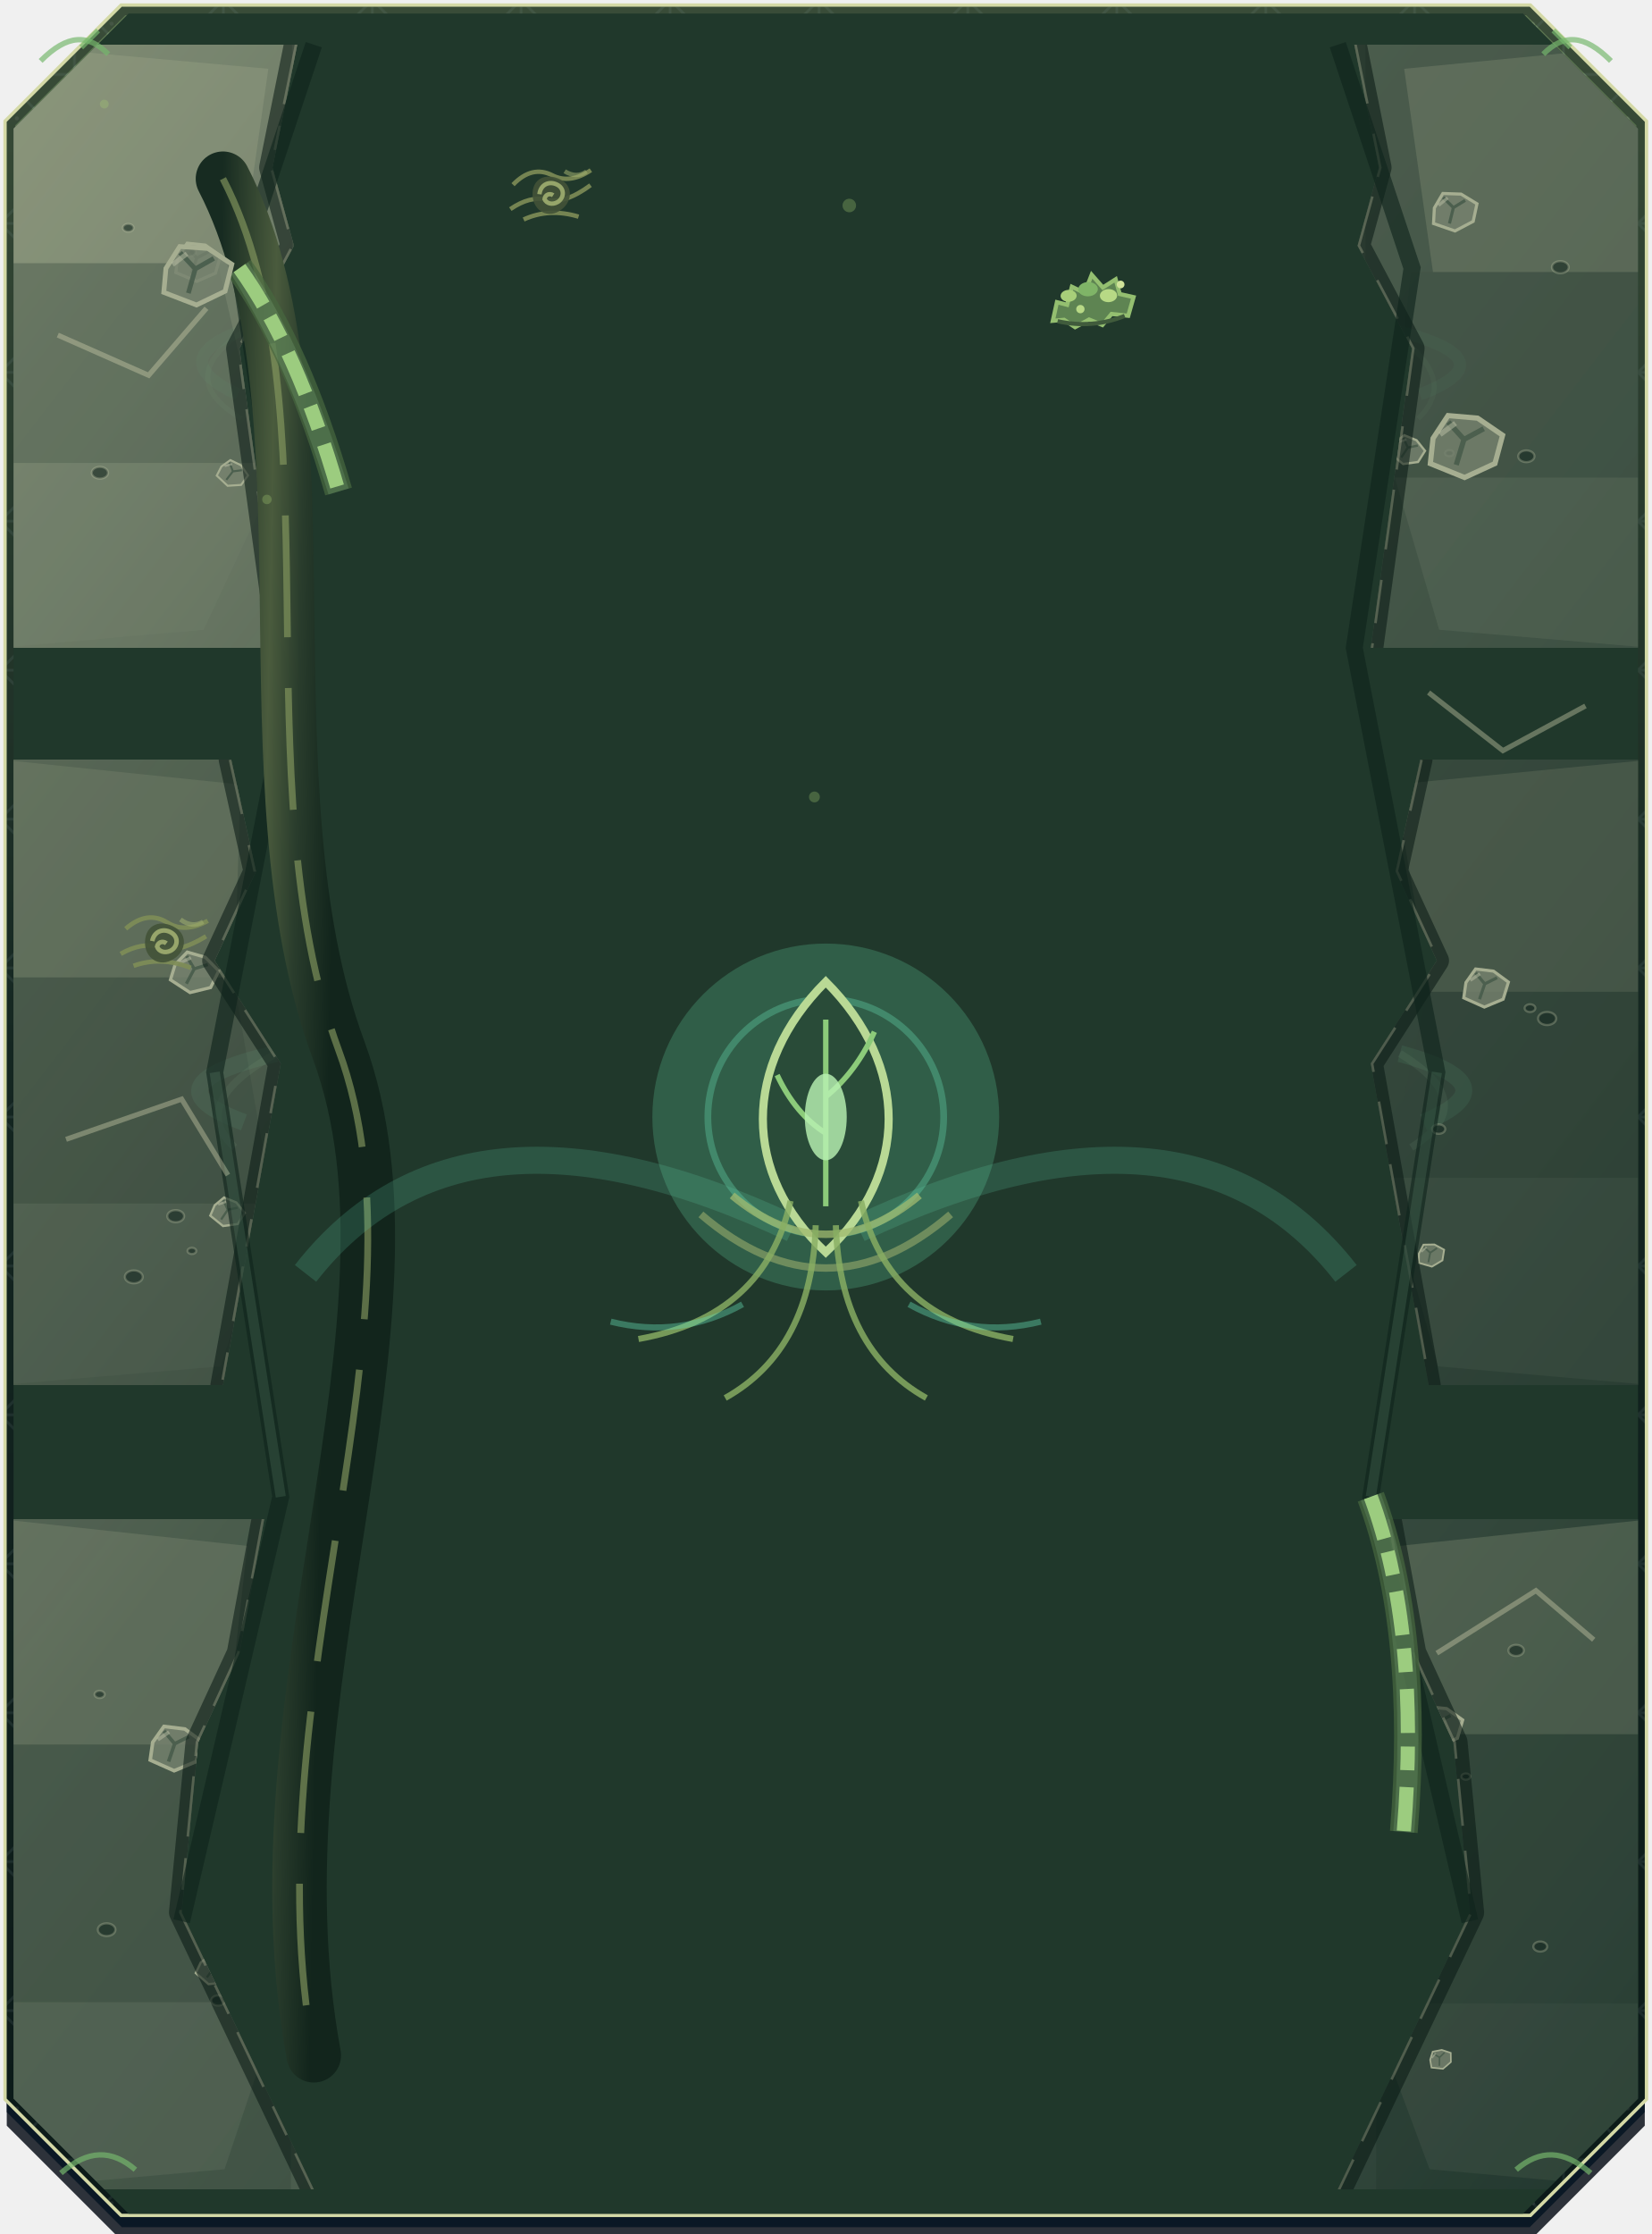
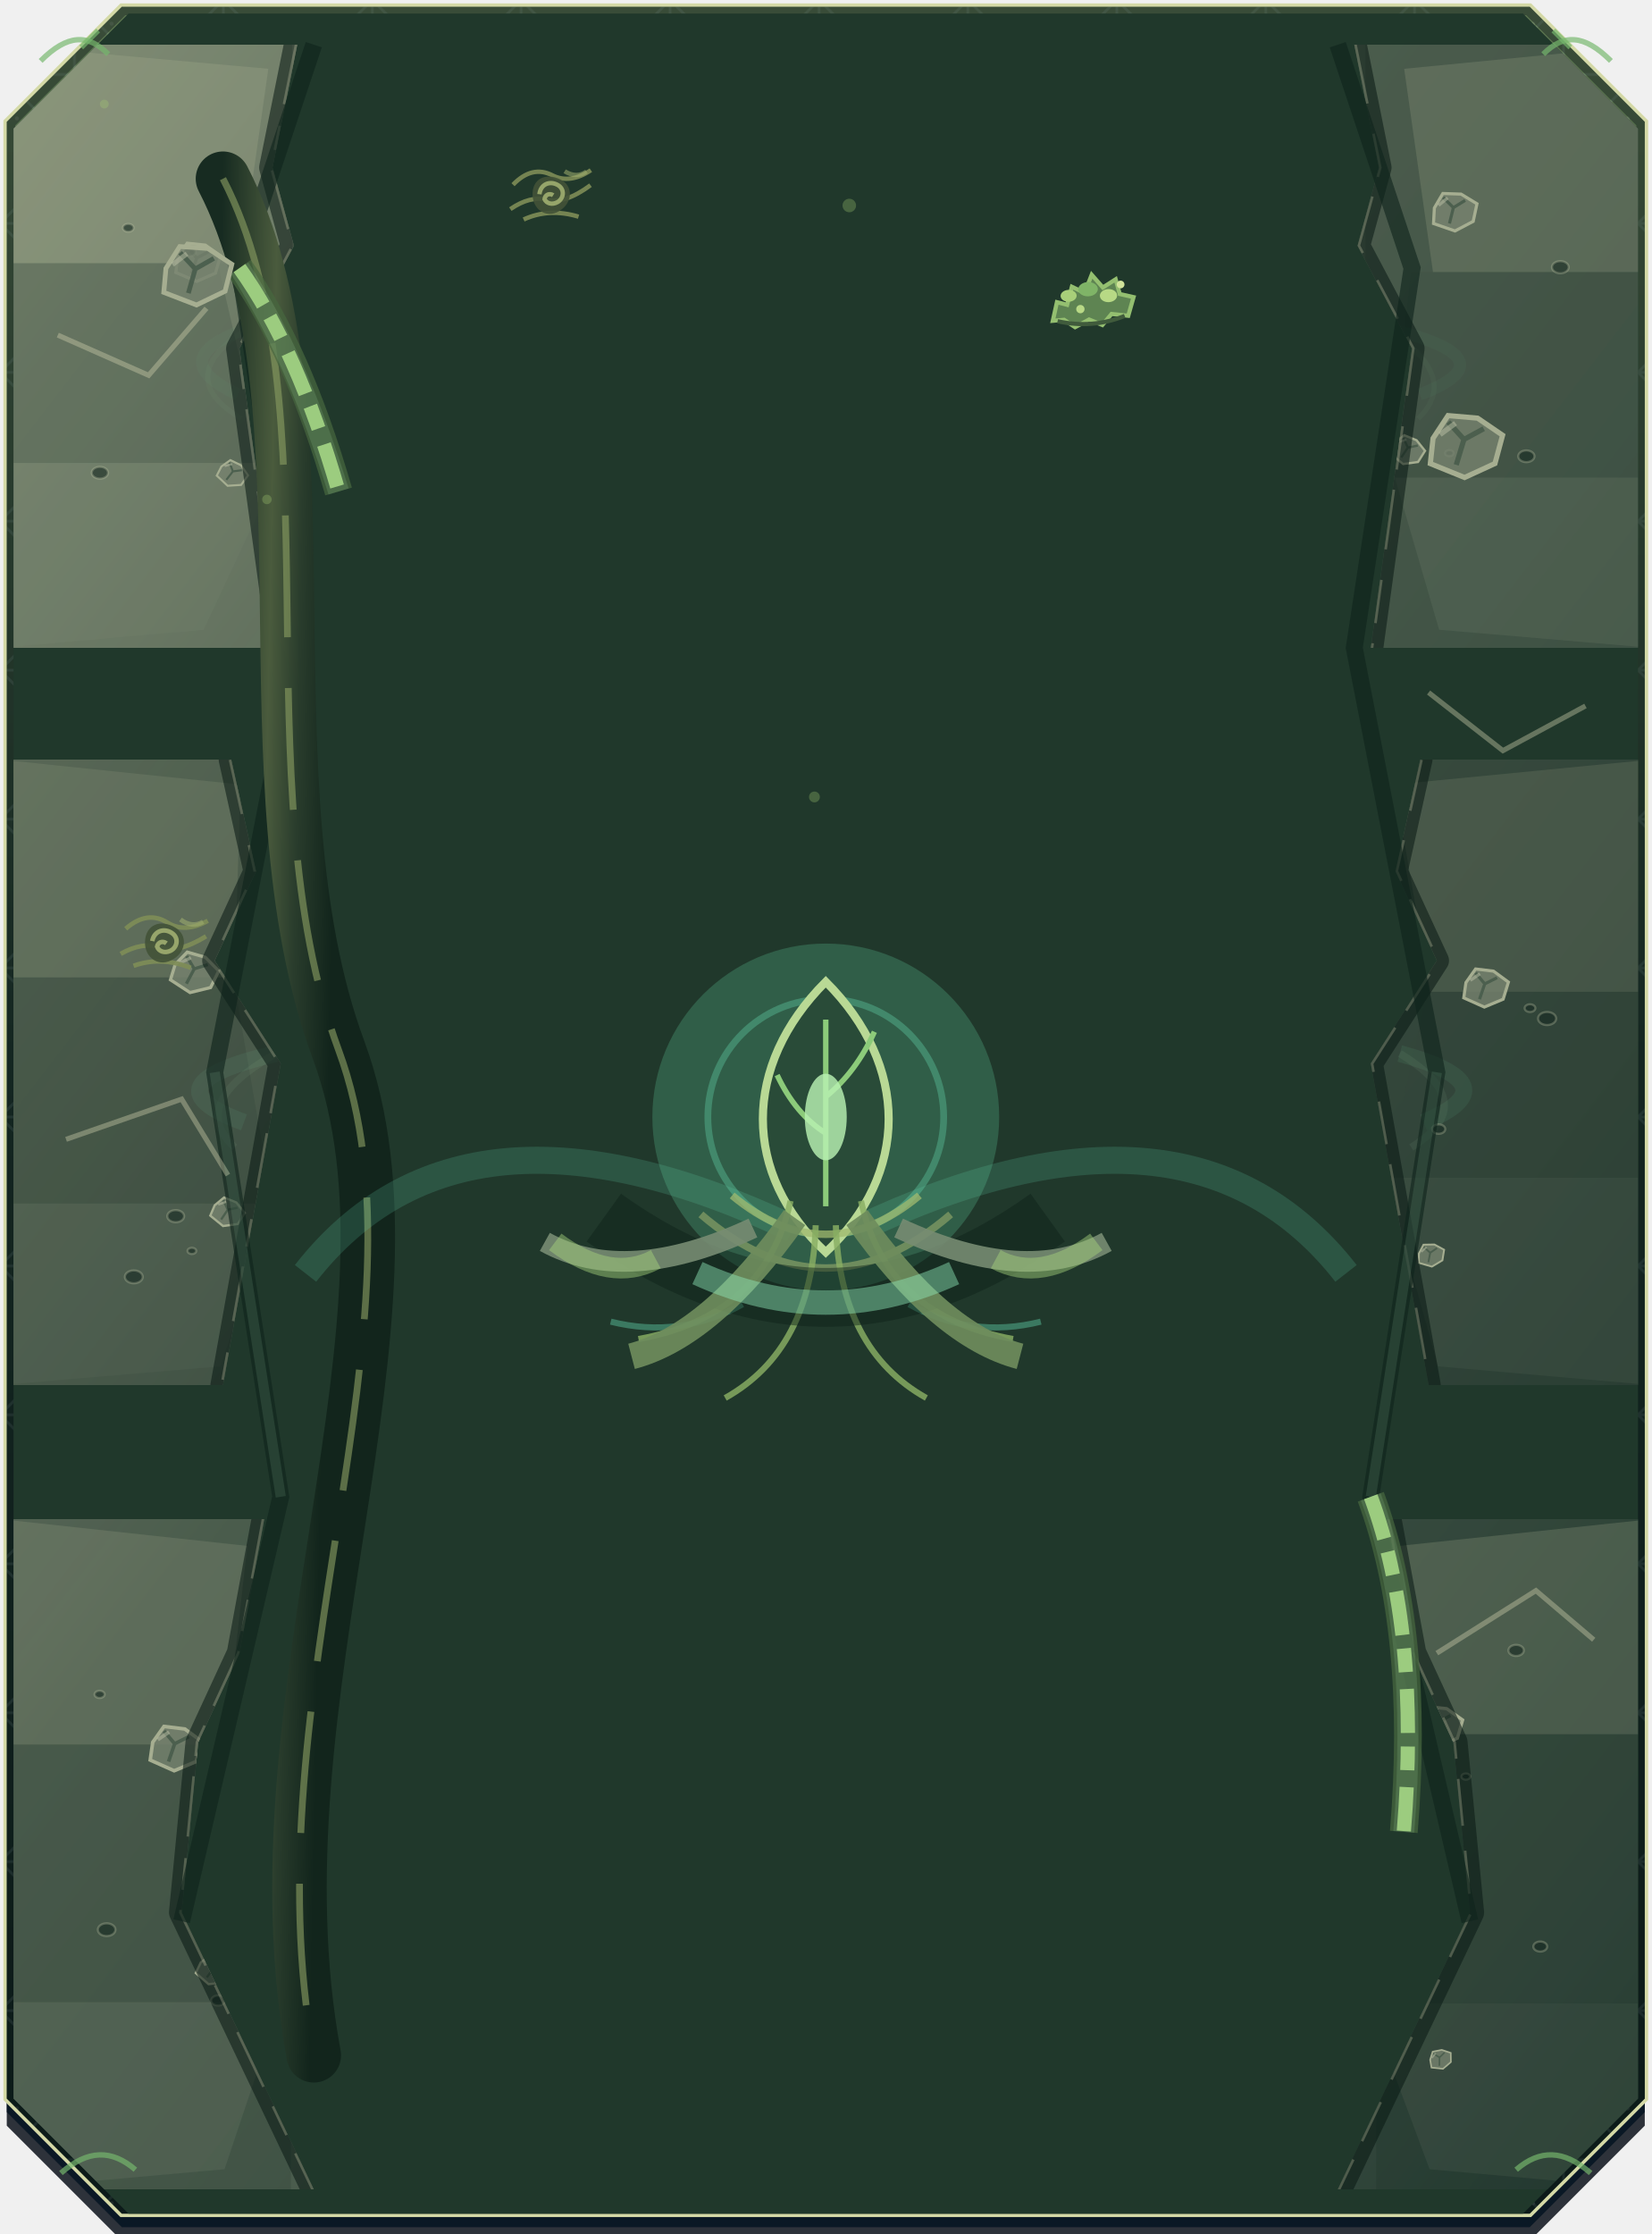
<svg xmlns="http://www.w3.org/2000/svg" width="976" height="1320" viewBox="0 0 488 660" role="img" aria-label="M7 panel normal" data-style="m11-enchanted-forest@0.1.0" data-geometry-shape="chamfered-angular" data-corner-radius="2" data-end-cap-depth="34">
  <defs>
    <linearGradient id="m11-panel-488x660-normal-plate" x1="0" y1="0" x2="0" y2="1">
      <stop offset="0" stop-color="#5C7650" />
      <stop offset=".48" stop-color="#20382B" />
      <stop offset="1" stop-color="#13251E" />
    </linearGradient>
    <linearGradient id="m11-panel-488x660-normal-primary" x1="0" y1="0" x2="0" y2="1">
      <stop offset="0" stop-color="#F1E8C8" />
      <stop offset=".45" stop-color="#66D9B2" />
      <stop offset="1" stop-color="#2A856F" />
    </linearGradient>
    <linearGradient id="m11-panel-488x660-normal-energy" x1="0" y1="0" x2="1" y2="0">
      <stop offset="0" stop-color="#B8E0A5" stop-opacity="0" />
      <stop offset=".5" stop-color="#B8E0A5" stop-opacity=".86" />
      <stop offset="1" stop-color="#B8E0A5" stop-opacity="0" />
    </linearGradient>
    <pattern id="m11-panel-488x660-normal-grain" width="28" height="28" patternUnits="userSpaceOnUse">
      <circle cx="5" cy="7" r=".6" fill="#FFFFFF" fill-opacity=".12" />
      <circle cx="20" cy="15" r=".45" fill="#061321" fill-opacity=".2" />
    </pattern>
    <pattern id="m11-panel-488x660-normal-plate-pattern" width="44" height="44" patternUnits="userSpaceOnUse">
      <path d="M0 22H44M22 0V44M0 22L22 0 44 22 22 44Z" fill="none" stroke="#D8FBFF" stroke-opacity=".12" stroke-width=".8" />
    </pattern>
    <mask id="m11-panel-488x660-normal-mask">
      <path d="M36 2H452L486 36V620L452 654H36L2 620V36Z" fill="white" />
    </mask>
  </defs>
  <g opacity="1">
    <g id="m11-panel-488x660-normal-outer-shadow" data-layer="outer-shadow" transform="translate(0 8)">
      <path d="M36 2H452L486 36V620L452 654H36L2 620V36Z" fill="#020812" opacity=".82" />
    </g>
    <g id="m11-panel-488x660-normal-connected-depth" data-layer="connected-depth" transform="translate(0 4)">
      <path d="M36 2H452L486 36V620L452 654H36L2 620V36Z" fill="#071522" opacity=".9" />
    </g>
    <g id="m11-panel-488x660-normal-outer-frame" data-layer="outer-frame">
      <path d="M36 2H452L486 36V620L452 654H36L2 620V36Z" fill="#071421" stroke="#D4D9A6" stroke-width="2" stroke-linejoin="miter" />
    </g>
    <g id="m11-panel-488x660-normal-inner-plate-fill" data-layer="inner-plate-fill">
      <path d="M36 2H452L486 36V620L452 654H36L2 620V36Z" fill="url(#m11-panel-488x660-normal-plate)" />
    </g>
    <g id="m11-panel-488x660-normal-surface-grain" data-layer="surface-grain" data-material-source="m8-ice-grain" mask="url(#m11-panel-488x660-normal-mask)">
      <rect width="488" height="660" fill="url(#m11-panel-488x660-normal-grain)" />
    </g>
    <g id="m11-panel-488x660-normal-surface-pattern" data-layer="surface-pattern" data-material-source="m8-crystal-facet-pattern" mask="url(#m11-panel-488x660-normal-mask)">
      <rect width="488" height="660" fill="url(#m11-panel-488x660-normal-plate-pattern)" />
    </g>
    <g id="m11-panel-488x660-normal-side-bevel-shade" data-layer="side-bevel-shade" mask="url(#m11-panel-488x660-normal-mask)">
      <path d="M36 2H452L486 36V620L452 654H36L2 620V36Z" fill="none" stroke="#020812" stroke-opacity=".38" stroke-width="5" />
    </g>
    <g id="m11-panel-488x660-normal-top-bevel-highlight" data-layer="top-bevel-highlight" mask="url(#m11-panel-488x660-normal-mask)">
      <path d="M44 8H444" stroke="#FFFFFF" stroke-opacity=".55" stroke-width="3" stroke-linecap="square" />
    </g>
    <g id="m11-panel-488x660-normal-cold-edge-accent" data-layer="cold-edge-accent" data-material-source="m8-cold-edge-accent" mask="url(#m11-panel-488x660-normal-mask)">
      <rect x="34" y="6" width="420" height="8" fill="url(#m11-panel-488x660-normal-energy)" />
    </g>
    <g id="m11-panel-488x660-normal-ornament-decal" data-layer="ornament-decal" data-material-source="m7-ornament-marks" mask="url(#m11-panel-488x660-normal-mask)">
      <path d="M42 647h16M430 647h16" stroke="#E6FCFF" stroke-opacity=".5" stroke-width="2" />
    </g>
    <g id="m8-panel-crystal-focal" data-layer="crystal-focal" data-slot="editable-crystal-focal" aria-label="editable crystal focal">
      <path d="M244 315l12 15-12 15-12-15Z" fill="#A9F7FF" fill-opacity=".42" stroke="#E8FEFF" stroke-width="1.5" />
      <path d="M244 315v30M232 330h24" stroke="#D7FBFF" stroke-opacity=".8" />
      <path d="M244 320l7 10-7 10-7-10Z" fill="#FFFFFF" fill-opacity=".5" />
    </g>
    <g id="m11-panel-material-stack" data-layer="forest-material-stack" data-material-families="weathered-stone,dark-wood,moss-lichen">
      <path d="M38 4H450L484 38V620L450 654H38L4 620V38Z" fill="#20382B" />
    </g>
    <g id="m11-panel-integrated-material-regions" data-layer="forest-integrated-material-regions" data-integration="construction-profile-connected" data-variation-seed="51731" data-density-class="panel" data-cluster-budget="5" data-speckle-budget="4" data-ornament-budget="4" data-profile-stages="4" data-state-contract="stable-living-presence" data-state="normal">
      <defs>
        <linearGradient id="m11-panel-stone-construction-depth" x2="1" y2="1">
          <stop stop-color="#BAC0A1" stop-opacity=".76" />
          <stop offset=".42" stop-color="#697765" stop-opacity=".72" />
          <stop offset="1" stop-color="#263C33" stop-opacity=".92" />
        </linearGradient>
        <linearGradient id="m11-panel-wood-construction-depth" x2=".8" y2=".2">
          <stop stop-color="#172B21" />
          <stop offset=".45" stop-color="#4A5B3D" />
          <stop offset=".7" stop-color="#293C2C" />
          <stop offset="1" stop-color="#12251C" />
        </linearGradient>
      </defs>
      <clipPath id="m11-panel-construction-clip">
        <path d="M38 4H450L484 38V620L450 654H38L4 620V38Z" />
      </clipPath>
      <defs>
        <clipPath id="m11-panel-stone-plate-1-clip">
          <path d="M0 13.2H87.84L80.52 49.5 86.864 72.6 70.76 102.977 82.96 191.4H0Z" />
        </clipPath>
        <clipPath id="m11-panel-stone-plate-2-clip">
          <path d="M0 224.4H68.32L75.64 257.4 63.44 283.8 82.96 314.177 65.88 409.2H0Z" />
        </clipPath>
        <clipPath id="m11-panel-stone-plate-3-clip">
          <path d="M0 448.8H78.08L70.76 488.4 58.56 514.8 53.68 564.977 92.72 646.8H0Z" />
        </clipPath>
        <clipPath id="m11-panel-stone-plate-4-clip">
          <path d="M488 13.2H400.16L407.48 49.5 401.136 72.6 417.24 102.977 405.04 191.4H488Z" />
        </clipPath>
        <clipPath id="m11-panel-stone-plate-5-clip">
          <path d="M488 224.4H419.68L412.36 257.4 424.56 283.8 405.04 314.177 422.12 409.2H488Z" />
        </clipPath>
        <clipPath id="m11-panel-stone-plate-6-clip">
          <path d="M488 448.8H409.92L417.24 488.4 429.44 514.8 434.32 564.977 395.28 646.8H488Z" />
        </clipPath>
      </defs>
      <g clip-path="url(#m11-panel-construction-clip)">
        <g data-layer="forest-stone-surface-region" data-material-family="stone" data-construction-profile="structural-plate,connected-tonal-planes,multi-scale-chips,pitted-weathering,irregular-inner-bevel,join-following-contact-darkening,fracture-field,contact-occlusion,light-facing-bevel">
          <path d="M0 13.2H87.84L80.52 49.5 86.864 72.6 70.76 102.977 82.96 191.4H0ZM0 224.4H68.32L75.64 257.4 63.44 283.8 82.96 314.177 65.88 409.2H0ZM0 448.8H78.08L70.76 488.4 58.56 514.8 53.68 564.977 92.72 646.8H0ZM488 13.2H400.16L407.48 49.5 401.136 72.6 417.24 102.977 405.04 191.4H488ZM488 224.4H419.68L412.36 257.4 424.56 283.8 405.04 314.177 422.12 409.2H488ZM488 448.8H409.92L417.24 488.4 429.44 514.8 434.32 564.977 395.28 646.8H488Z" fill="url(#m11-panel-stone-construction-depth)" />
          <g data-layer="forest-stone-plate-interior" data-plate-index="1" data-material-family="stone" data-variation-seed="51731" data-weathering-scale="connected-multi-scale" clip-path="url(#m11-panel-stone-plate-1-clip)">
            <path data-layer="forest-stone-connected-tonal-plane" data-plane-index="1" d="M0 13.2L79.29 20.33 71.10 77.75H0Z" fill="#D0D1AE" fill-opacity="0.21" />
            <path data-layer="forest-stone-connected-tonal-plane" data-plane-index="2" d="M0 77.75L64.36 77.75 77.96 136.77H0Z" fill="#435649" fill-opacity="0.27" />
            <path data-layer="forest-stone-connected-tonal-plane" data-plane-index="3" d="M0 136.77L83.18 136.77 60.14 186.05L0 191.4Z" fill="#929B85" fill-opacity="0.17" />
            <path data-layer="forest-stone-focal-zone-relief-falloff" data-focal-proximity="0.28" d="M0 13.2H86.32V191.40H0Z" fill="#0D2119" fill-opacity="0.14" />
            <path data-layer="forest-focal-zone-stone-receiver" data-receiver-zone="inner-rail" d="M73.45 96.95Q47.71 105.86 70.24 116.56" fill="none" stroke="#73D5A8" stroke-width="3.6" stroke-opacity="0.04" />
            <path data-layer="forest-focal-zone-moss-receiver" data-receiver-zone="inner-rail" d="M73.45 96.95Q50.41 111.21 71.33 123.68" fill="none" stroke="#C4F3B7" stroke-width="1.5" stroke-opacity="0.03" />
            <g data-layer="forest-stone-plate-chip" data-chip-scale="primary" transform="translate(58.79 77.39) rotate(-1)">
              <g data-layer="forest-stone-chip-cluster" data-material-family="stone" transform="scale(1.303)">
                <path d="M-4.8-1.2l2.2-3.1 4.1.5 3.4 2.5-1.2 3.9-4.3 1.8-4.7-2.1Z" fill="#75816E" fill-opacity=".82" stroke="#A6AE91" stroke-width="0.70" />
                <path d="M-2.6-3.4l2.1 2.5 2.8-1.4M-.5-.9l-1.2 3.5" fill="none" stroke="#495C4C" stroke-width="0.70" stroke-opacity=".9" />
                <path d="M-3.8-1.7l2.2-1.5" stroke="#C0C5A9" stroke-width="0.70" stroke-opacity=".48" />
              </g>
            </g>
            <g data-layer="forest-stone-plate-chip" data-chip-scale="secondary" transform="translate(68.97 140.13) rotate(19)">
              <g data-layer="forest-stone-chip-cluster" data-material-family="stone" transform="scale(0.855)">
                <path d="M-4.8-1.2l2.2-3.1 4.1.5 3.4 2.5-1.2 3.9-4.3 1.8-4.7-2.1Z" fill="#75816E" fill-opacity=".82" stroke="#A6AE91" stroke-width="0.70" />
                <path d="M-2.6-3.4l2.1 2.5 2.8-1.4M-.5-.9l-1.2 3.5" fill="none" stroke="#495C4C" stroke-width="0.70" stroke-opacity=".9" />
                <path d="M-3.8-1.7l2.2-1.5" stroke="#C0C5A9" stroke-width="0.70" stroke-opacity=".48" />
              </g>
            </g>
            <g data-layer="forest-stone-plate-pits" data-pit-count="3">
              <ellipse data-layer="forest-stone-plate-pit" cx="56.09" cy="74.41" rx="1.75" ry="1.26" fill="#172B23" fill-opacity=".62" stroke="#BCC2A2" stroke-width=".65" stroke-opacity=".32" />
              <ellipse data-layer="forest-stone-plate-pit" cx="29.52" cy="139.67" rx="2.41" ry="1.73" fill="#172B23" fill-opacity=".62" stroke="#BCC2A2" stroke-width=".65" stroke-opacity=".32" />
              <ellipse data-layer="forest-stone-plate-pit" cx="37.90" cy="67.31" rx="1.59" ry="1.15" fill="#172B23" fill-opacity=".62" stroke="#BCC2A2" stroke-width=".65" stroke-opacity=".32" />
            </g>
            <path data-layer="forest-stone-plate-contact-darkening" data-join-following="true" d="M87.84 13.2L80.52 49.5 86.864 72.6 70.76 102.977 82.96 191.4" fill="none" stroke="#091A15" stroke-width="7.9" stroke-opacity=".56" stroke-linecap="round" stroke-linejoin="round" />
            <path data-layer="forest-stone-irregular-inner-bevel-break" d="M87.84 13.2L80.52 49.5 86.864 72.6 70.76 102.977 82.96 191.4" fill="none" stroke="#D9D9B2" stroke-width="1.5" stroke-opacity="0.28" stroke-dasharray="18.0 6.5 7.3 6" />
          </g>
          <g data-layer="forest-stone-plate-interior" data-plate-index="2" data-material-family="stone" data-variation-seed="51731" data-weathering-scale="connected-multi-scale" clip-path="url(#m11-panel-stone-plate-2-clip)">
            <path data-layer="forest-stone-connected-tonal-plane" data-plane-index="1" d="M0 224.4L71.12 231.79 69.26 288.77H0Z" fill="#D0D1AE" fill-opacity="0.21" />
            <path data-layer="forest-stone-connected-tonal-plane" data-plane-index="2" d="M0 288.77L68.92 288.77 80.49 355.57H0Z" fill="#435649" fill-opacity="0.30" />
            <path data-layer="forest-stone-connected-tonal-plane" data-plane-index="3" d="M0 355.57L80.84 355.57 65.13 403.66L0 409.2Z" fill="#929B85" fill-opacity="0.15" />
            <path data-layer="forest-stone-focal-zone-relief-falloff" data-focal-proximity="1" d="M0 224.4H84.91V409.20H0Z" fill="#0D2119" fill-opacity="0.30" />
            <path data-layer="forest-focal-zone-stone-receiver" data-receiver-zone="inner-rail" d="M81.54 311.26Q41.76 320.50 72.08 331.58" fill="none" stroke="#73D5A8" stroke-width="5.0" stroke-opacity="0.08" />
            <path data-layer="forest-focal-zone-moss-receiver" data-receiver-zone="inner-rail" d="M81.54 311.26Q55.25 326.04 69.36 338.98" fill="none" stroke="#C4F3B7" stroke-width="2.2" stroke-opacity="0.06" />
            <g data-layer="forest-stone-plate-chip" data-chip-scale="primary" transform="translate(57.87 287.53) rotate(9)">
              <g data-layer="forest-stone-chip-cluster" data-material-family="stone" transform="scale(1.342)">
                <path d="M-4.8-1.2l2.2-3.1 4.1.5 3.4 2.5-1.2 3.9-4.3 1.8-4.7-2.1Z" fill="#75816E" fill-opacity=".82" stroke="#A6AE91" stroke-width="0.70" />
                <path d="M-2.6-3.4l2.1 2.5 2.8-1.4M-.5-.9l-1.2 3.5" fill="none" stroke="#495C4C" stroke-width="0.70" stroke-opacity=".9" />
                <path d="M-3.8-1.7l2.2-1.5" stroke="#C0C5A9" stroke-width="0.70" stroke-opacity=".48" />
              </g>
            </g>
            <g data-layer="forest-stone-plate-chip" data-chip-scale="secondary" transform="translate(67.53 358.34) rotate(15)">
              <g data-layer="forest-stone-chip-cluster" data-material-family="stone" transform="scale(0.945)">
                <path d="M-4.8-1.2l2.2-3.1 4.1.5 3.4 2.5-1.2 3.9-4.3 1.8-4.7-2.1Z" fill="#75816E" fill-opacity=".82" stroke="#A6AE91" stroke-width="0.70" />
                <path d="M-2.6-3.4l2.1 2.5 2.8-1.4M-.5-.9l-1.2 3.5" fill="none" stroke="#495C4C" stroke-width="0.70" stroke-opacity=".9" />
                <path d="M-3.8-1.7l2.2-1.5" stroke="#C0C5A9" stroke-width="0.70" stroke-opacity=".48" />
              </g>
            </g>
            <g data-layer="forest-stone-plate-pits" data-pit-count="3">
              <ellipse data-layer="forest-stone-plate-pit" cx="51.92" cy="359.30" rx="2.49" ry="1.79" fill="#172B23" fill-opacity=".62" stroke="#BCC2A2" stroke-width=".65" stroke-opacity=".32" />
              <ellipse data-layer="forest-stone-plate-pit" cx="39.54" cy="377.23" rx="2.64" ry="1.90" fill="#172B23" fill-opacity=".62" stroke="#BCC2A2" stroke-width=".65" stroke-opacity=".32" />
              <ellipse data-layer="forest-stone-plate-pit" cx="56.70" cy="369.56" rx="1.28" ry="0.92" fill="#172B23" fill-opacity=".62" stroke="#BCC2A2" stroke-width=".65" stroke-opacity=".32" />
            </g>
            <path data-layer="forest-stone-plate-contact-darkening" data-join-following="true" d="M68.32 224.4L75.64 257.4 63.44 283.8 82.96 314.177 65.88 409.2" fill="none" stroke="#091A15" stroke-width="7.4" stroke-opacity=".56" stroke-linecap="round" stroke-linejoin="round" />
            <path data-layer="forest-stone-irregular-inner-bevel-break" d="M68.32 224.4L75.64 257.4 63.44 283.8 82.96 314.177 65.88 409.2" fill="none" stroke="#D9D9B2" stroke-width="1.5" stroke-opacity="0.28" stroke-dasharray="16.4 9.4 8.2 6" />
          </g>
          <g data-layer="forest-stone-plate-interior" data-plate-index="3" data-material-family="stone" data-variation-seed="51731" data-weathering-scale="connected-multi-scale" clip-path="url(#m11-panel-stone-plate-3-clip)">
            <path data-layer="forest-stone-connected-tonal-plane" data-plane-index="1" d="M0 448.8L73.07 456.72 66.48 515.40H0Z" fill="#D0D1AE" fill-opacity="0.18" />
            <path data-layer="forest-stone-connected-tonal-plane" data-plane-index="2" d="M0 515.40L65.38 515.40 78.94 591.52H0Z" fill="#435649" fill-opacity="0.24" />
            <path data-layer="forest-stone-connected-tonal-plane" data-plane-index="3" d="M0 591.52L82.87 591.52 66.35 640.86L0 646.8Z" fill="#929B85" fill-opacity="0.19" />
            <path data-layer="forest-stone-focal-zone-relief-falloff" data-focal-proximity="0.28" d="M0 448.8H85.95V646.80H0Z" fill="#0D2119" fill-opacity="0.14" />
            <path data-layer="forest-focal-zone-stone-receiver" data-receiver-zone="inner-rail" d="M78.08 541.86Q43.20 551.76 68.36 563.64" fill="none" stroke="#73D5A8" stroke-width="3.6" stroke-opacity="0.04" />
            <path data-layer="forest-focal-zone-moss-receiver" data-receiver-zone="inner-rail" d="M78.08 541.86Q56.67 557.70 69.73 571.56" fill="none" stroke="#C4F3B7" stroke-width="1.5" stroke-opacity="0.03" />
            <g data-layer="forest-stone-plate-chip" data-chip-scale="primary" transform="translate(52.36 516.52) rotate(0)">
              <g data-layer="forest-stone-chip-cluster" data-material-family="stone" transform="scale(1.505)">
                <path d="M-4.8-1.2l2.2-3.1 4.1.5 3.4 2.5-1.2 3.9-4.3 1.8-4.7-2.1Z" fill="#75816E" fill-opacity=".82" stroke="#A6AE91" stroke-width="0.70" />
                <path d="M-2.6-3.4l2.1 2.5 2.8-1.4M-.5-.9l-1.2 3.5" fill="none" stroke="#495C4C" stroke-width="0.70" stroke-opacity=".9" />
                <path d="M-3.8-1.7l2.2-1.5" stroke="#C0C5A9" stroke-width="0.70" stroke-opacity=".48" />
              </g>
            </g>
            <g data-layer="forest-stone-plate-chip" data-chip-scale="secondary" transform="translate(63.43 582.27) rotate(17)">
              <g data-layer="forest-stone-chip-cluster" data-material-family="stone" transform="scale(0.97)">
                <path d="M-4.8-1.2l2.2-3.1 4.1.5 3.4 2.5-1.2 3.9-4.3 1.8-4.7-2.1Z" fill="#75816E" fill-opacity=".82" stroke="#A6AE91" stroke-width="0.70" />
                <path d="M-2.6-3.4l2.1 2.5 2.8-1.4M-.5-.9l-1.2 3.5" fill="none" stroke="#495C4C" stroke-width="0.70" stroke-opacity=".9" />
                <path d="M-3.8-1.7l2.2-1.5" stroke="#C0C5A9" stroke-width="0.70" stroke-opacity=".48" />
              </g>
            </g>
            <g data-layer="forest-stone-plate-pits" data-pit-count="3">
              <ellipse data-layer="forest-stone-plate-pit" cx="64.45" cy="591.03" rx="2.07" ry="1.49" fill="#172B23" fill-opacity=".62" stroke="#BCC2A2" stroke-width=".65" stroke-opacity=".32" />
              <ellipse data-layer="forest-stone-plate-pit" cx="29.43" cy="500.58" rx="1.48" ry="1.06" fill="#172B23" fill-opacity=".62" stroke="#BCC2A2" stroke-width=".65" stroke-opacity=".32" />
              <ellipse data-layer="forest-stone-plate-pit" cx="31.51" cy="570.10" rx="2.60" ry="1.88" fill="#172B23" fill-opacity=".62" stroke="#BCC2A2" stroke-width=".65" stroke-opacity=".32" />
            </g>
            <path data-layer="forest-stone-plate-contact-darkening" data-join-following="true" d="M78.08 448.8L70.76 488.4 58.56 514.8 53.68 564.977 92.72 646.8" fill="none" stroke="#091A15" stroke-width="7.5" stroke-opacity=".56" stroke-linecap="round" stroke-linejoin="round" />
            <path data-layer="forest-stone-irregular-inner-bevel-break" d="M78.08 448.8L70.76 488.4 58.56 514.8 53.68 564.977 92.72 646.8" fill="none" stroke="#D9D9B2" stroke-width="1.5" stroke-opacity="0.28" stroke-dasharray="17.9 6.4 9.4 6" />
          </g>
          <g data-layer="forest-stone-plate-interior" data-plate-index="4" data-material-family="stone" data-variation-seed="51731" data-weathering-scale="connected-multi-scale" clip-path="url(#m11-panel-stone-plate-4-clip)">
            <path data-layer="forest-stone-connected-tonal-plane" data-plane-index="1" d="M488 13.2L414.92 20.33 423.42 80.37H488Z" fill="#D0D1AE" fill-opacity="0.20" />
            <path data-layer="forest-stone-connected-tonal-plane" data-plane-index="2" d="M488 80.37L416.95 80.37 409.64 141.09H488Z" fill="#435649" fill-opacity="0.24" />
            <path data-layer="forest-stone-connected-tonal-plane" data-plane-index="3" d="M488 141.09L412.14 141.09 425.24 186.05L488 191.4Z" fill="#929B85" fill-opacity="0.18" />
            <path data-layer="forest-stone-focal-zone-relief-falloff" data-focal-proximity="0.28" d="M488 13.2H403.43V191.40H488Z" fill="#0D2119" fill-opacity="0.14" />
            <path data-layer="forest-focal-zone-stone-receiver" data-receiver-zone="inner-rail" d="M409.55 96.95Q447.54 105.86 419.56 116.56" fill="none" stroke="#73D5A8" stroke-width="3.6" stroke-opacity="0.04" />
            <path data-layer="forest-focal-zone-moss-receiver" data-receiver-zone="inner-rail" d="M409.55 96.95Q431.97 111.21 419.03 123.68" fill="none" stroke="#C4F3B7" stroke-width="1.5" stroke-opacity="0.03" />
            <g data-layer="forest-stone-plate-chip" data-chip-scale="primary" transform="translate(430.20 62.45) rotate(-5)">
              <g data-layer="forest-stone-chip-cluster" data-material-family="stone" transform="scale(1.304)">
                <path d="M-4.8-1.2l2.2-3.1 4.1.5 3.4 2.5-1.2 3.9-4.3 1.8-4.7-2.1Z" fill="#75816E" fill-opacity=".82" stroke="#A6AE91" stroke-width="0.70" />
                <path d="M-2.6-3.4l2.1 2.5 2.8-1.4M-.5-.9l-1.2 3.5" fill="none" stroke="#495C4C" stroke-width="0.70" stroke-opacity=".9" />
                <path d="M-3.8-1.7l2.2-1.5" stroke="#C0C5A9" stroke-width="0.70" stroke-opacity=".48" />
              </g>
            </g>
            <g data-layer="forest-stone-plate-chip" data-chip-scale="secondary" transform="translate(416.24 133.18) rotate(15)">
              <g data-layer="forest-stone-chip-cluster" data-material-family="stone" transform="scale(0.953)">
                <path d="M-4.8-1.2l2.2-3.1 4.1.5 3.4 2.5-1.2 3.9-4.3 1.8-4.7-2.1Z" fill="#75816E" fill-opacity=".82" stroke="#A6AE91" stroke-width="0.70" />
                <path d="M-2.6-3.4l2.1 2.5 2.8-1.4M-.5-.9l-1.2 3.5" fill="none" stroke="#495C4C" stroke-width="0.70" stroke-opacity=".9" />
                <path d="M-3.8-1.7l2.2-1.5" stroke="#C0C5A9" stroke-width="0.70" stroke-opacity=".48" />
              </g>
            </g>
            <g data-layer="forest-stone-plate-pits" data-pit-count="3">
              <ellipse data-layer="forest-stone-plate-pit" cx="428.25" cy="133.88" rx="1.24" ry="0.89" fill="#172B23" fill-opacity=".62" stroke="#BCC2A2" stroke-width=".65" stroke-opacity=".32" />
              <ellipse data-layer="forest-stone-plate-pit" cx="451.01" cy="134.80" rx="2.40" ry="1.73" fill="#172B23" fill-opacity=".62" stroke="#BCC2A2" stroke-width=".65" stroke-opacity=".32" />
              <ellipse data-layer="forest-stone-plate-pit" cx="461.05" cy="78.94" rx="2.48" ry="1.79" fill="#172B23" fill-opacity=".62" stroke="#BCC2A2" stroke-width=".65" stroke-opacity=".32" />
            </g>
            <path data-layer="forest-stone-plate-contact-darkening" data-join-following="true" d="M400.16 13.2L407.48 49.5 401.136 72.6 417.24 102.977 405.04 191.4" fill="none" stroke="#091A15" stroke-width="7.4" stroke-opacity=".56" stroke-linecap="round" stroke-linejoin="round" />
            <path data-layer="forest-stone-irregular-inner-bevel-break" d="M400.16 13.2L407.48 49.5 401.136 72.6 417.24 102.977 405.04 191.4" fill="none" stroke="#D9D9B2" stroke-width="1.5" stroke-opacity="0.28" stroke-dasharray="17.8 9.1 12.9 6" />
          </g>
          <g data-layer="forest-stone-plate-interior" data-plate-index="5" data-material-family="stone" data-variation-seed="51731" data-weathering-scale="connected-multi-scale" clip-path="url(#m11-panel-stone-plate-5-clip)">
            <path data-layer="forest-stone-connected-tonal-plane" data-plane-index="1" d="M488 224.4L412.02 231.79 422.67 293.00H488Z" fill="#D0D1AE" fill-opacity="0.20" />
            <path data-layer="forest-stone-connected-tonal-plane" data-plane-index="2" d="M488 293.00L421.56 293.00 409.51 347.94H488Z" fill="#435649" fill-opacity="0.27" />
            <path data-layer="forest-stone-connected-tonal-plane" data-plane-index="3" d="M488 347.94L409.41 347.94 424.91 403.66L488 409.2Z" fill="#929B85" fill-opacity="0.15" />
            <path data-layer="forest-stone-focal-zone-relief-falloff" data-focal-proximity="1" d="M488 224.4H403.73V409.20H488Z" fill="#0D2119" fill-opacity="0.30" />
            <path data-layer="forest-focal-zone-stone-receiver" data-receiver-zone="inner-rail" d="M413.62 311.26Q447.52 320.50 420.65 331.58" fill="none" stroke="#73D5A8" stroke-width="5.0" stroke-opacity="0.08" />
            <path data-layer="forest-focal-zone-moss-receiver" data-receiver-zone="inner-rail" d="M413.62 311.26Q438.05 326.04 417.00 338.98" fill="none" stroke="#C4F3B7" stroke-width="2.2" stroke-opacity="0.06" />
            <g data-layer="forest-stone-plate-chip" data-chip-scale="primary" transform="translate(439.37 291.83) rotate(0)">
              <g data-layer="forest-stone-chip-cluster" data-material-family="stone" transform="scale(1.294)">
                <path d="M-4.8-1.2l2.2-3.1 4.1.5 3.4 2.5-1.2 3.9-4.3 1.8-4.7-2.1Z" fill="#75816E" fill-opacity=".82" stroke="#A6AE91" stroke-width="0.70" />
                <path d="M-2.6-3.4l2.1 2.5 2.8-1.4M-.5-.9l-1.2 3.5" fill="none" stroke="#495C4C" stroke-width="0.70" stroke-opacity=".9" />
                <path d="M-3.8-1.7l2.2-1.5" stroke="#C0C5A9" stroke-width="0.70" stroke-opacity=".48" />
              </g>
            </g>
            <g data-layer="forest-stone-plate-chip" data-chip-scale="secondary" transform="translate(423.08 370.75) rotate(-8)">
              <g data-layer="forest-stone-chip-cluster" data-material-family="stone" transform="scale(0.777)">
                <path d="M-4.8-1.2l2.2-3.1 4.1.5 3.4 2.5-1.2 3.9-4.3 1.8-4.7-2.1Z" fill="#75816E" fill-opacity=".82" stroke="#A6AE91" stroke-width="0.70" />
                <path d="M-2.6-3.4l2.1 2.5 2.8-1.4M-.5-.9l-1.2 3.5" fill="none" stroke="#495C4C" stroke-width="0.70" stroke-opacity=".9" />
                <path d="M-3.8-1.7l2.2-1.5" stroke="#C0C5A9" stroke-width="0.70" stroke-opacity=".48" />
              </g>
            </g>
            <g data-layer="forest-stone-plate-pits" data-pit-count="3">
              <ellipse data-layer="forest-stone-plate-pit" cx="425.11" cy="333.57" rx="1.94" ry="1.39" fill="#172B23" fill-opacity=".62" stroke="#BCC2A2" stroke-width=".65" stroke-opacity=".32" />
              <ellipse data-layer="forest-stone-plate-pit" cx="452.09" cy="297.84" rx="1.58" ry="1.14" fill="#172B23" fill-opacity=".62" stroke="#BCC2A2" stroke-width=".65" stroke-opacity=".32" />
              <ellipse data-layer="forest-stone-plate-pit" cx="457.14" cy="300.90" rx="2.68" ry="1.93" fill="#172B23" fill-opacity=".62" stroke="#BCC2A2" stroke-width=".65" stroke-opacity=".32" />
            </g>
            <path data-layer="forest-stone-plate-contact-darkening" data-join-following="true" d="M419.68 224.4L412.36 257.4 424.56 283.8 405.04 314.177 422.12 409.2" fill="none" stroke="#091A15" stroke-width="7.2" stroke-opacity=".56" stroke-linecap="round" stroke-linejoin="round" />
            <path data-layer="forest-stone-irregular-inner-bevel-break" d="M419.68 224.4L412.36 257.4 424.56 283.8 405.04 314.177 422.12 409.2" fill="none" stroke="#D9D9B2" stroke-width="1.5" stroke-opacity="0.28" stroke-dasharray="15.4 8.9 12.8 6" />
          </g>
          <g data-layer="forest-stone-plate-interior" data-plate-index="6" data-material-family="stone" data-variation-seed="51731" data-weathering-scale="connected-multi-scale" clip-path="url(#m11-panel-stone-plate-6-clip)">
            <path data-layer="forest-stone-connected-tonal-plane" data-plane-index="1" d="M488 448.8L413.37 456.72 419.79 512.36H488Z" fill="#D0D1AE" fill-opacity="0.21" />
            <path data-layer="forest-stone-connected-tonal-plane" data-plane-index="2" d="M488 512.36L418.85 512.36 410.34 591.88H488Z" fill="#435649" fill-opacity="0.27" />
            <path data-layer="forest-stone-connected-tonal-plane" data-plane-index="3" d="M488 591.88L404.21 591.88 422.42 640.86L488 646.8Z" fill="#929B85" fill-opacity="0.13" />
            <path data-layer="forest-stone-focal-zone-relief-falloff" data-focal-proximity="0.28" d="M488 448.8H406.63V646.80H488Z" fill="#0D2119" fill-opacity="0.14" />
            <path data-layer="forest-focal-zone-stone-receiver" data-receiver-zone="inner-rail" d="M406.74 541.86Q447.58 551.76 424.12 563.64" fill="none" stroke="#73D5A8" stroke-width="3.6" stroke-opacity="0.04" />
            <path data-layer="forest-focal-zone-moss-receiver" data-receiver-zone="inner-rail" d="M406.74 541.86Q430.44 557.70 417.04 571.56" fill="none" stroke="#C4F3B7" stroke-width="1.5" stroke-opacity="0.03" />
            <g data-layer="forest-stone-plate-chip" data-chip-scale="primary" transform="translate(425.48 510.05) rotate(-1)">
              <g data-layer="forest-stone-chip-cluster" data-material-family="stone" transform="scale(1.374)">
                <path d="M-4.8-1.2l2.2-3.1 4.1.5 3.4 2.5-1.2 3.9-4.3 1.8-4.7-2.1Z" fill="#75816E" fill-opacity=".82" stroke="#A6AE91" stroke-width="0.70" />
                <path d="M-2.6-3.4l2.1 2.5 2.8-1.4M-.5-.9l-1.2 3.5" fill="none" stroke="#495C4C" stroke-width="0.70" stroke-opacity=".9" />
                <path d="M-3.8-1.7l2.2-1.5" stroke="#C0C5A9" stroke-width="0.70" stroke-opacity=".48" />
              </g>
            </g>
            <g data-layer="forest-stone-plate-chip" data-chip-scale="secondary" transform="translate(425.85 608.31) rotate(-18)">
              <g data-layer="forest-stone-chip-cluster" data-material-family="stone" transform="scale(0.663)">
                <path d="M-4.8-1.2l2.2-3.1 4.1.5 3.4 2.5-1.2 3.9-4.3 1.8-4.7-2.1Z" fill="#75816E" fill-opacity=".82" stroke="#A6AE91" stroke-width="0.70" />
                <path d="M-2.6-3.4l2.1 2.5 2.8-1.4M-.5-.9l-1.2 3.5" fill="none" stroke="#495C4C" stroke-width="0.70" stroke-opacity=".9" />
                <path d="M-3.8-1.7l2.2-1.5" stroke="#C0C5A9" stroke-width="0.70" stroke-opacity=".48" />
              </g>
            </g>
            <g data-layer="forest-stone-plate-pits" data-pit-count="3">
              <ellipse data-layer="forest-stone-plate-pit" cx="447.99" cy="487.59" rx="2.28" ry="1.64" fill="#172B23" fill-opacity=".62" stroke="#BCC2A2" stroke-width=".65" stroke-opacity=".32" />
              <ellipse data-layer="forest-stone-plate-pit" cx="433.13" cy="524.86" rx="1.29" ry="0.93" fill="#172B23" fill-opacity=".62" stroke="#BCC2A2" stroke-width=".65" stroke-opacity=".32" />
              <ellipse data-layer="forest-stone-plate-pit" cx="455.12" cy="575.08" rx="2.05" ry="1.48" fill="#172B23" fill-opacity=".62" stroke="#BCC2A2" stroke-width=".65" stroke-opacity=".32" />
            </g>
            <path data-layer="forest-stone-plate-contact-darkening" data-join-following="true" d="M409.92 448.8L417.24 488.4 429.44 514.8 434.32 564.977 395.28 646.8" fill="none" stroke="#091A15" stroke-width="8.4" stroke-opacity=".56" stroke-linecap="round" stroke-linejoin="round" />
            <path data-layer="forest-stone-irregular-inner-bevel-break" d="M409.92 448.8L417.24 488.4 429.44 514.8 434.32 564.977 395.28 646.8" fill="none" stroke="#D9D9B2" stroke-width="1.5" stroke-opacity="0.28" stroke-dasharray="13.9 7.4 12.8 6" />
          </g>
          <path data-layer="forest-stone-contact-occlusion" d="M92.72 13.2L70.76 79.2 87.84 191.4 63.44 316.8 82.96 442.2 53.68 567.6M395.28 13.2L417.24 79.2 400.16 191.4 424.56 316.8 405.04 442.2 434.32 567.6" fill="none" stroke="#10241C" stroke-width="5" stroke-opacity=".62" />
          <path data-layer="forest-stone-fracture-field" d="M17.08 99l26.84 11.88 17.08-19.8M19.52 336.6l34.16-11.88 13.664 22.44M422.12 204.6l21.96 17.16 24.4-13.2M424.56 488.4l29.28-18.48 17.08 14.52" fill="none" stroke="#D0D1AE" stroke-width="1.5" stroke-opacity="0.40" />
          <path data-layer="forest-stone-light-facing-bevel" d="M0 0H92.72M395.28 0H488" stroke="#D9D9B2" stroke-width="2.2" stroke-opacity="0.38" />
        </g>
        <g data-layer="forest-wood-surface-region" data-material-family="wood" data-growth-vector="vertical-canopy" data-construction-profile="growth-vector-body,tapered-relief,anchored-knot,masked-termination">
          <path data-layer="forest-wood-growth-body" d="M65.88 52.8C100.04 118.8 70.76 231 100.04 310.2S73.2 501.6 92.72 607.2MM422.12 52.8C387.96 118.8 417.24 231 387.96 310.2S414.8 501.6 395.28 607.2" fill="none" stroke="url(#m11-panel-wood-construction-depth)" stroke-width="16.1" stroke-linecap="round" />
          <path data-layer="forest-wood-relief-bands" d="M65.88 52.8C100.04 118.8 70.76 231 100.04 310.2S73.2 501.6 92.72 607.2MM422.12 52.8C387.96 118.8 417.24 231 387.96 310.2S414.8 501.6 395.28 607.2" fill="none" stroke="#8A9C61" stroke-width="2" stroke-opacity="0.62" stroke-dasharray="36 15" />
        </g>
        <g data-layer="forest-moss-surface-region" data-material-family="moss" data-substrate="stone-wood-damp-seam" data-construction-profile="anchored-substrate,irregular-transition,receiver-tint">
          <path data-layer="forest-moss-substrate" d="M70.76 79.2Q87.84 102.977 100.04 145.2M405.04 442.2Q419.68 481.8 414.8 541.2" fill="none" stroke="#47673F" stroke-width="8.2" stroke-opacity=".72" />
          <path data-layer="forest-moss-coverage-transition" d="M70.76 79.2Q87.84 102.977 100.04 145.2M405.04 442.2Q419.68 481.8 414.8 541.2" fill="none" stroke="#98C676" stroke-width="4.2" stroke-dasharray="13 4 7 5" />
        </g>
        <g data-layer="forest-living-light-surface-response" data-material-family="living-light" data-light-response="focal-to-stone-wood-moss-receivers" data-receiver-opacity="0.18">
          <path data-layer="forest-wood-light-receiver" d="M234.24 363Q136.64 316.8 90.28 376.2M253.76 363Q351.36 316.8 397.72 376.2" fill="none" stroke="#66D9B2" stroke-width="8.0" stroke-opacity="0.18" />
          <path data-layer="forest-moss-light-receiver" d="M70.76 79.2Q87.84 105.6 100.04 145.2M405.04 442.2Q419.68 481.8 414.8 541.2" fill="none" stroke="#B8F0B2" stroke-width="6.2" stroke-opacity="0.14" />
          <path data-layer="forest-stone-light-receiver" d="M63.44 316.8L82.96 442.2M424.56 316.8L405.04 442.2" stroke="#A9E7BE" stroke-width="3" stroke-opacity="0.12" />
        </g>
      </g>
    </g>
    <g id="m11-panel-authored-material-clusters" data-layer="forest-authored-material-clusters" data-material-families="stone,wood,moss" data-variation-seed="51731" data-cluster-count="5" data-cluster-scale="component" data-placement="construction-anchor-budgeted">
      <clipPath id="m11-panel-cluster-clip">
        <path d="M38 4H450L484 38V620L450 654H38L4 620V38Z" />
      </clipPath>
      <g clip-path="url(#m11-panel-cluster-clip)">
        <g data-layer="forest-authored-cluster" data-cluster-kind="stone-chip" transform="translate(58.8 81.2) rotate(-3)">
          <g data-layer="forest-stone-chip-cluster" data-material-family="stone" transform="scale(2.012)">
            <path d="M-4.8-1.2l2.2-3.1 4.1.5 3.4 2.5-1.2 3.9-4.3 1.8-4.7-2.1Z" fill="#75816E" fill-opacity=".82" stroke="#A6AE91" stroke-width="0.70" />
            <path d="M-2.6-3.4l2.1 2.5 2.8-1.4M-.5-.9l-1.2 3.5" fill="none" stroke="#495C4C" stroke-width="0.70" stroke-opacity=".9" />
            <path d="M-3.8-1.7l2.2-1.5" stroke="#C0C5A9" stroke-width="0.70" stroke-opacity=".48" />
          </g>
        </g>
        <g data-layer="forest-authored-cluster" data-cluster-kind="wood-knot" transform="translate(162.7 56.4) rotate(-1)">
          <g data-layer="forest-wood-knot-cluster" data-material-family="wood" transform="scale(1.846)">
            <path d="M-6.5 2.8q3.2-2.1 5.8-1.4 2.9.8 7.1-2.2M-6-1.1q3.1-3.1 6.3-1.4 2.8 1.5 6.2-.7M-4.4 4.5q4.1-1.8 8.8-.3" fill="none" stroke="#7F8D57" stroke-width="0.70" stroke-opacity=".9" />
            <path d="M-2.9.7c-.1-2.7 2.2-3.7 4.5-2.5 2 1 1.9 3.5.1 4.8-2.1 1.6-4.5.2-4.6-2.3Z" fill="#435238" fill-opacity=".9" />
            <path d="M-1.8.5c.2-1.6 1.7-2.2 3-1.4 1.1.7.9 2.1-.1 2.7-.9.5-1.8.2-2.1-.5.1-.7.8-1 1.4-.6" fill="none" stroke="#A0AE70" stroke-width="0.70" stroke-opacity=".9" />
            <path d="M2.3-3.1q1.9 1.2 3.5.1" fill="none" stroke="#A0AE70" stroke-width="0.70" stroke-opacity=".55" />
          </g>
        </g>
        <g data-layer="forest-authored-cluster" data-cluster-kind="moss-lichen" transform="translate(322.3 88.4) rotate(-2)">
          <g data-layer="forest-moss-lichen-cluster" data-material-family="moss" transform="scale(1.758)">
            <path d="M-6.5 3.4l.8-3.1 1.7.5.9-3 2.1 1.1 1.3-3 1.8 2.2 2.2-1.3.6 2.5 2.3.6-1 3.1-2.8-.4-1.6 1.8-2.2-1-2.4 1.2-1.8-1.3Z" fill="#668E58" fill-opacity=".88" stroke="#94BF70" stroke-width="0.70" />
            <ellipse cx="-3.7" cy="-.7" rx="1.35" ry="1" fill="#A8CF79" />
            <ellipse cx="-.4" cy="-1.7" rx="1.65" ry="1.2" fill="#7FB467" />
            <ellipse cx="3" cy="-.5" rx="1.45" ry="1.1" fill="#B7D985" />
            <circle cx="5.1" cy="-2.3" r=".65" fill="#D0E39A" />
            <circle cx="-1.8" cy="1.6" r=".7" fill="#B8D986" />
            <path d="M-5.7 3.5q5.8 1.5 11.3-.5" fill="none" stroke="#405B3C" stroke-width="0.70" />
          </g>
        </g>
        <g data-layer="forest-authored-cluster" data-cluster-kind="stone-chip" transform="translate(433.7 131.7) rotate(-2)">
          <g data-layer="forest-stone-chip-cluster" data-material-family="stone" transform="scale(2.121)">
            <path d="M-4.8-1.2l2.2-3.1 4.1.5 3.4 2.5-1.2 3.9-4.3 1.8-4.7-2.1Z" fill="#75816E" fill-opacity=".82" stroke="#A6AE91" stroke-width="0.72" />
            <path d="M-2.6-3.4l2.1 2.5 2.8-1.4M-.5-.9l-1.2 3.5" fill="none" stroke="#495C4C" stroke-width="0.72" stroke-opacity=".9" />
            <path d="M-3.8-1.7l2.2-1.5" stroke="#C0C5A9" stroke-width="0.72" stroke-opacity=".48" />
          </g>
        </g>
        <g data-layer="forest-authored-cluster" data-cluster-kind="wood-knot" transform="translate(48.5 277.3) rotate(4)">
          <g data-layer="forest-wood-knot-cluster" data-material-family="wood" transform="scale(1.922)">
            <path d="M-6.5 2.8q3.2-2.1 5.8-1.4 2.9.8 7.1-2.2M-6-1.1q3.1-3.1 6.3-1.4 2.8 1.5 6.2-.7M-4.4 4.5q4.1-1.8 8.8-.3" fill="none" stroke="#7F8D57" stroke-width="0.70" stroke-opacity=".9" />
            <path d="M-2.9.7c-.1-2.7 2.2-3.7 4.5-2.5 2 1 1.9 3.5.1 4.8-2.1 1.6-4.5.2-4.6-2.3Z" fill="#435238" fill-opacity=".9" />
            <path d="M-1.8.5c.2-1.6 1.7-2.2 3-1.4 1.1.7.9 2.1-.1 2.7-.9.5-1.8.2-2.1-.5.1-.7.8-1 1.4-.6" fill="none" stroke="#A0AE70" stroke-width="0.70" stroke-opacity=".9" />
            <path d="M2.3-3.1q1.9 1.2 3.5.1" fill="none" stroke="#A0AE70" stroke-width="0.70" stroke-opacity=".55" />
          </g>
        </g>
      </g>
    </g>
    <g id="m11-panel-moss-variation" data-layer="forest-variation" data-variation-seed="51731" data-variation-baseline="false" data-speckle-count="4" fill="#A6CC72" fill-opacity=".3">
      <circle cx="250.95" cy="60.71" r="2.0" />
      <circle cx="240.65" cy="235.45" r="1.6" />
      <circle cx="30.82" cy="30.75" r="1.3" />
      <circle cx="78.87" cy="147.55" r="1.4" />
    </g>
    <g id="m11-panel-leaf-vine-ornament" data-layer="forest-ornament" data-ornament="leaf-vine" data-ornament-count="4" fill="none" stroke="#76B86D" stroke-opacity=".68" stroke-width="1.6">
      <path d="M12 18c8-8 14-8 20-2M476 18c-8-8-14-8-20-2" />
      <path d="M24 14l5-5M464 14l-5-5" />
      <path d="M18 642c8-7 15-7 22-1M470 642c-8-7-15-7-22-1" />
    </g>
    <g id="m11-panel-luminous-seed" data-layer="luminous-seed-focal" data-focal="m11-luminous-seed" data-focal-state="normal" data-state-contract="stable-living-presence" data-emitter-opacity="0.24" data-halo-opacity=".40" data-halo-extent-ratio=".12">
      <circle cx="244" cy="330" r="51.24" fill="#65D5A4" fill-opacity="0.24" />
      <circle cx="244" cy="330" r="34.843" fill="none" stroke="#66D9B2" stroke-width="2" stroke-opacity="0.34" />
      <path d="M244 290.033C268.78 314.812 268.78 346.786 244 369.967C219.22 346.786 219.22 314.812 244 290.033Z" fill="#294B38" stroke="#B9D995" stroke-width="2.4" />
      <path d="M244 301.224V356.378M244 324.005q8.921-7.194 14.372-19.184M244 334.796q-8.921-5.595-14.372-17.186" fill="none" stroke="#8CCB7A" stroke-width="1.6" />
      <ellipse cx="244" cy="330" rx="6.195" ry="12.79" fill="#B8F0B2" fill-opacity="0.82" />
    </g>
    <g id="m11-panel-seed-support" data-layer="forest-focal-support" data-focal-depth="woven-root-cradle" fill="none" stroke="#6E8C5D" stroke-width="2.2">
      <path d="M207.107 358.776Q244 390.463 280.893 358.776" />
      <path d="M216.33 353.181Q244 376.116 271.67 353.181" stroke="#A0B96F" stroke-opacity=".75" />
    </g>
    <g id="m11-panel-seed-roots" data-layer="forest-focal-roots" data-focal-depth="seed-support-roots" fill="none" stroke="#89AE63" stroke-opacity=".82" stroke-width="1.8">
      <path d="M233.593 354.78Q226.066 388.926 188.661 395.587M254.407 354.78Q261.934 388.926 299.339 395.587M241.026 361.974Q239.901 398.662 214.281 413.009M246.974 361.974Q248.099 398.662 273.719 413.009" />
      <path data-layer="forest-focal-light-interaction" d="M219.405 385.339Q200.958 395.587 180.462 390.463M268.595 385.339Q287.042 395.587 307.538 390.463" stroke="#66D9B2" stroke-opacity="0.40" />
    </g>
+     <g id="m11-panel-focal-material-convergence" data-layer="forest-focal-material-convergence" data-focal-depth="rooted-material-convergence" data-focal-state="normal">
+       <path data-layer="forest-focal-adjacent-occlusion" d="M178.413 359.719Q244 406.86 309.587 359.719" fill="none" stroke="#0D2119" stroke-width="17.4" stroke-opacity=".46" />
+       <path data-layer="forest-focal-stone-convergence" d="M222.479 362.794Q185.074 380.215 160.991 366.893M265.521 362.794Q302.926 380.215 327.009 366.893" fill="none" stroke="#778C72" stroke-width="6.1" stroke-opacity=".9" />
+       <path data-layer="forest-focal-wood-convergence" d="M234.777 359.719Q210.182 394.562 186.611 400.711M253.223 359.719Q277.818 394.562 301.389 400.711" fill="none" stroke="#6E8C5D" stroke-width="7.7" stroke-opacity=".92" />
+       <path data-layer="forest-focal-moss-convergence" d="M164.066 366.893q16.397 12.298 29.719 5.124M323.934 366.893q-16.397 12.298 -29.719 5.124" fill="none" stroke="#A6D37D" stroke-width="6.1" stroke-opacity="0.46" />
+       <path data-layer="forest-focal-material-receiver" d="M206.082 376.116Q244 393.538 281.918 376.116" fill="none" stroke="#8DE7B8" stroke-width="7.2" stroke-opacity="0.46" />
+     </g>
    <g id="m11-enchanted-forest-panel-content" data-layer="content" data-slot="editable-panel-content" data-safe-x="48" data-safe-y="8" data-safe-width="392" data-safe-height="642" />
  </g>
</svg>
